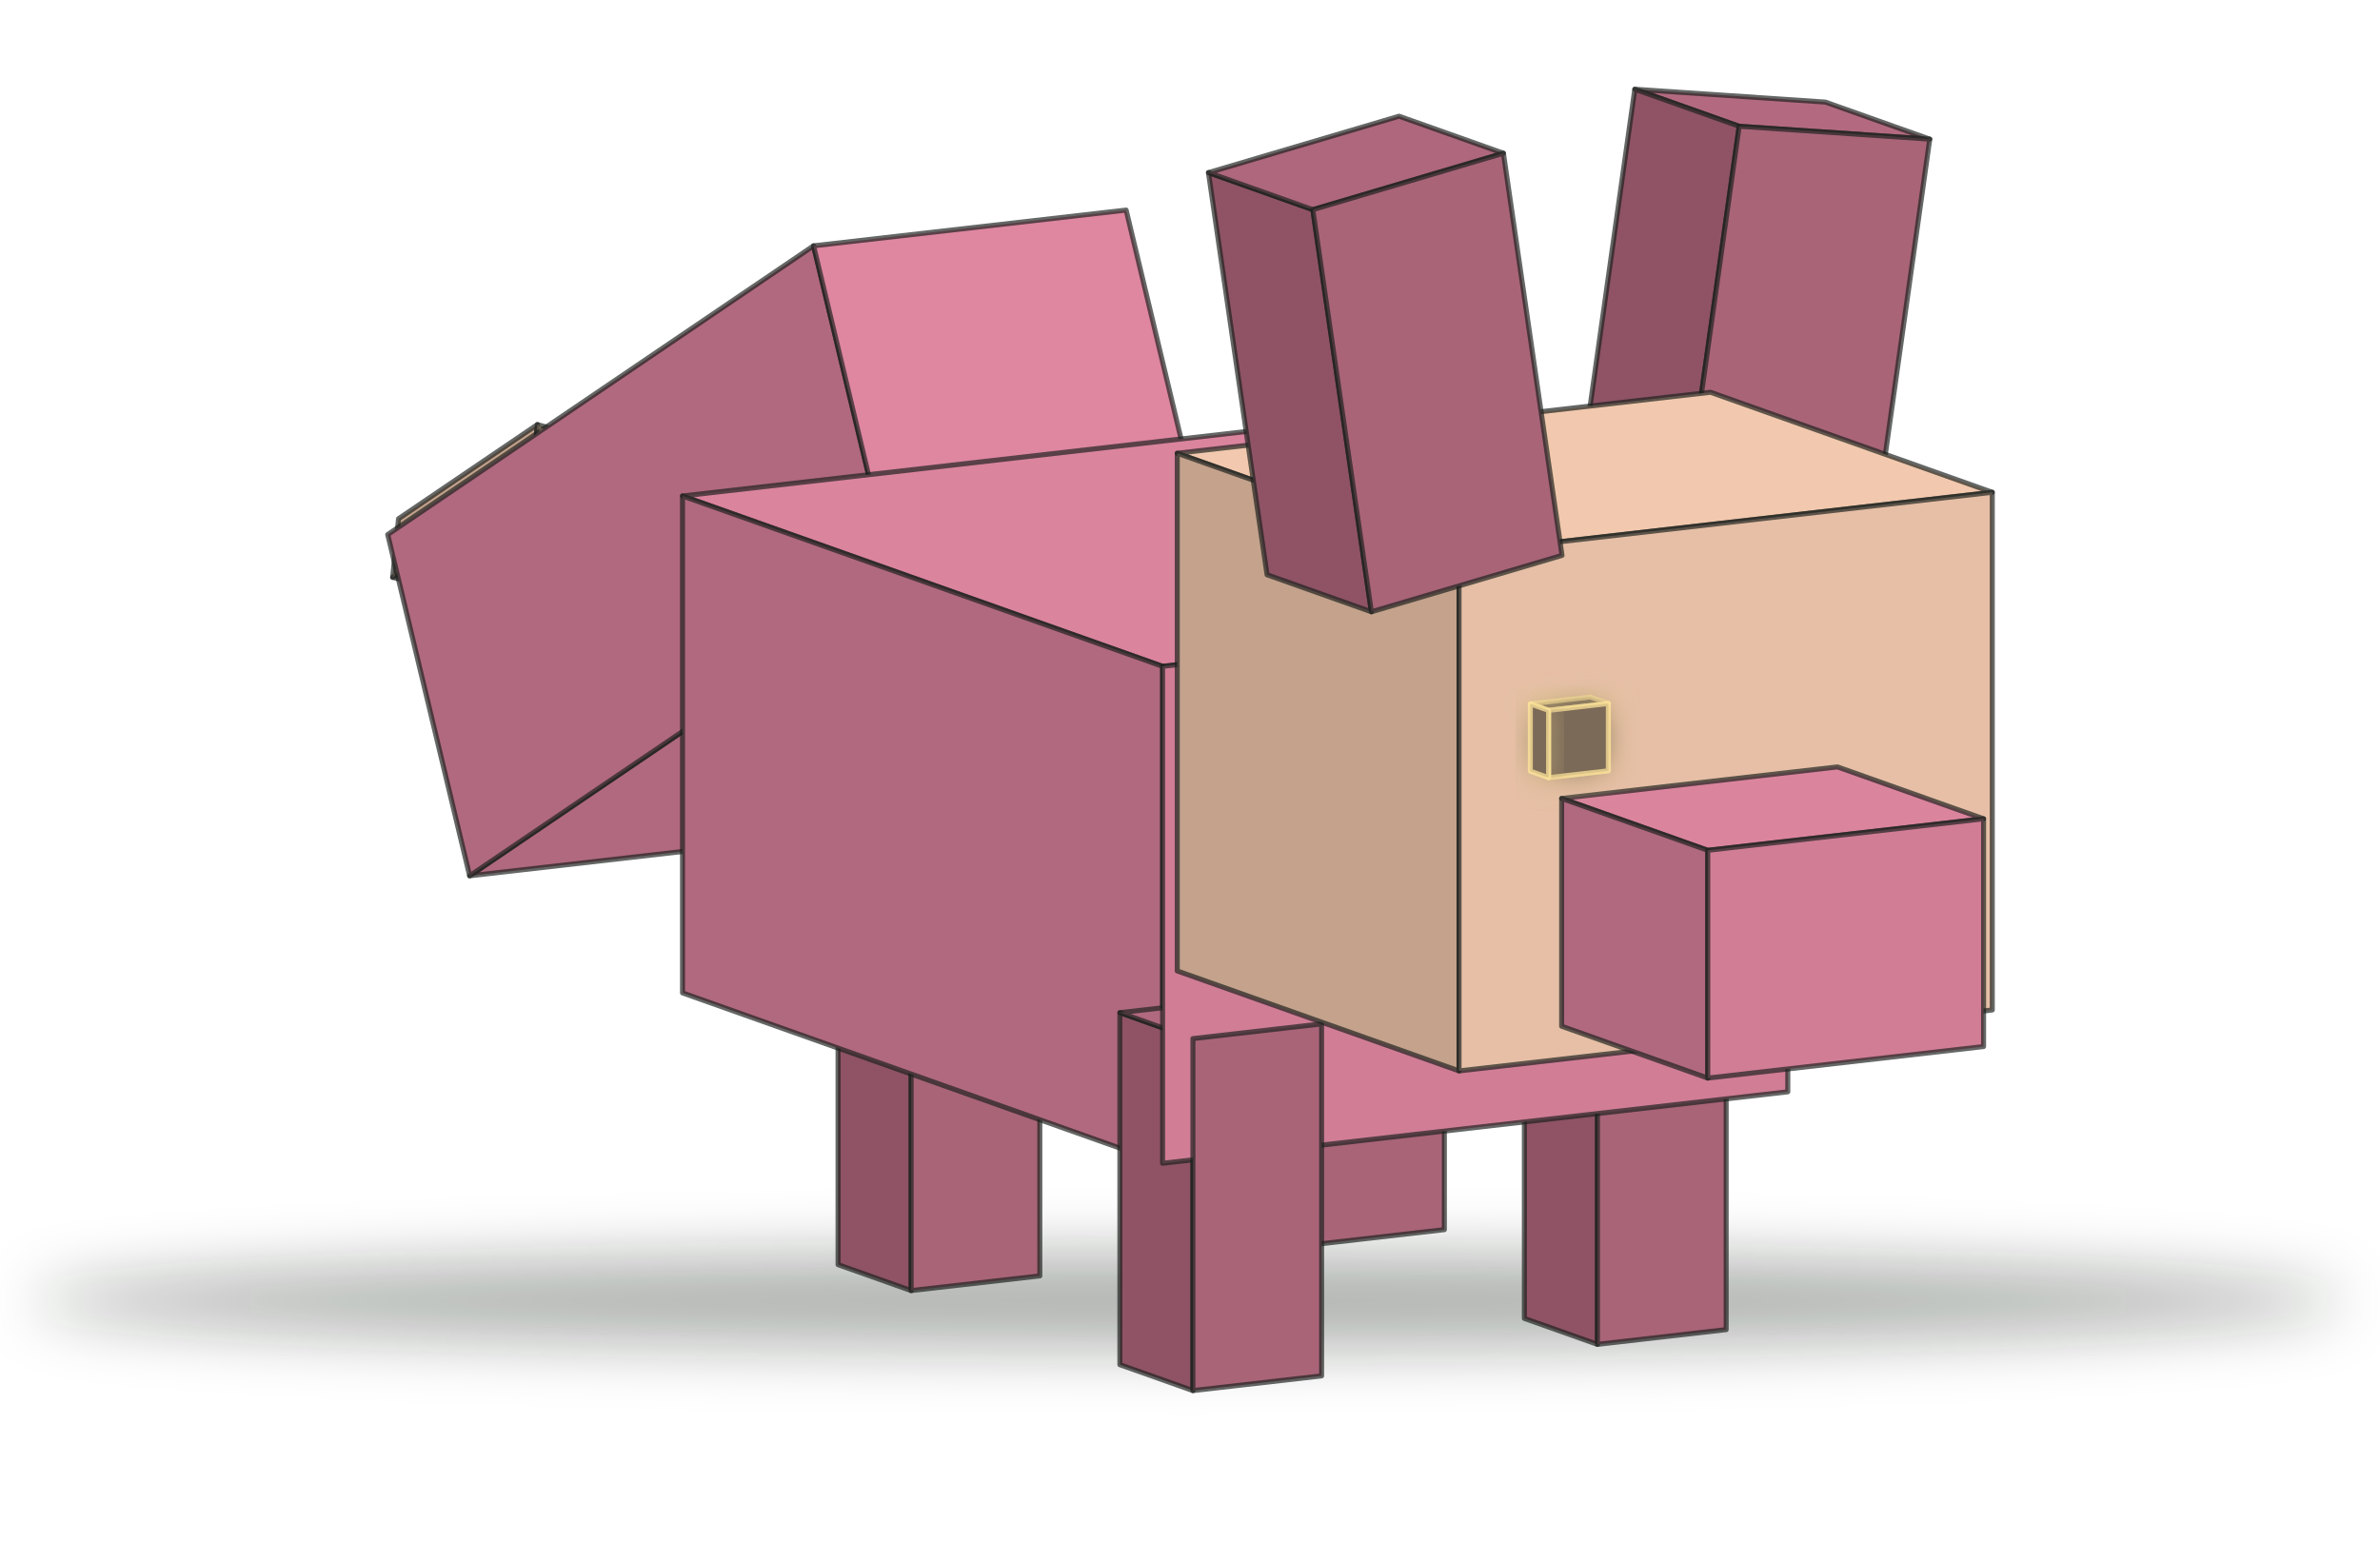
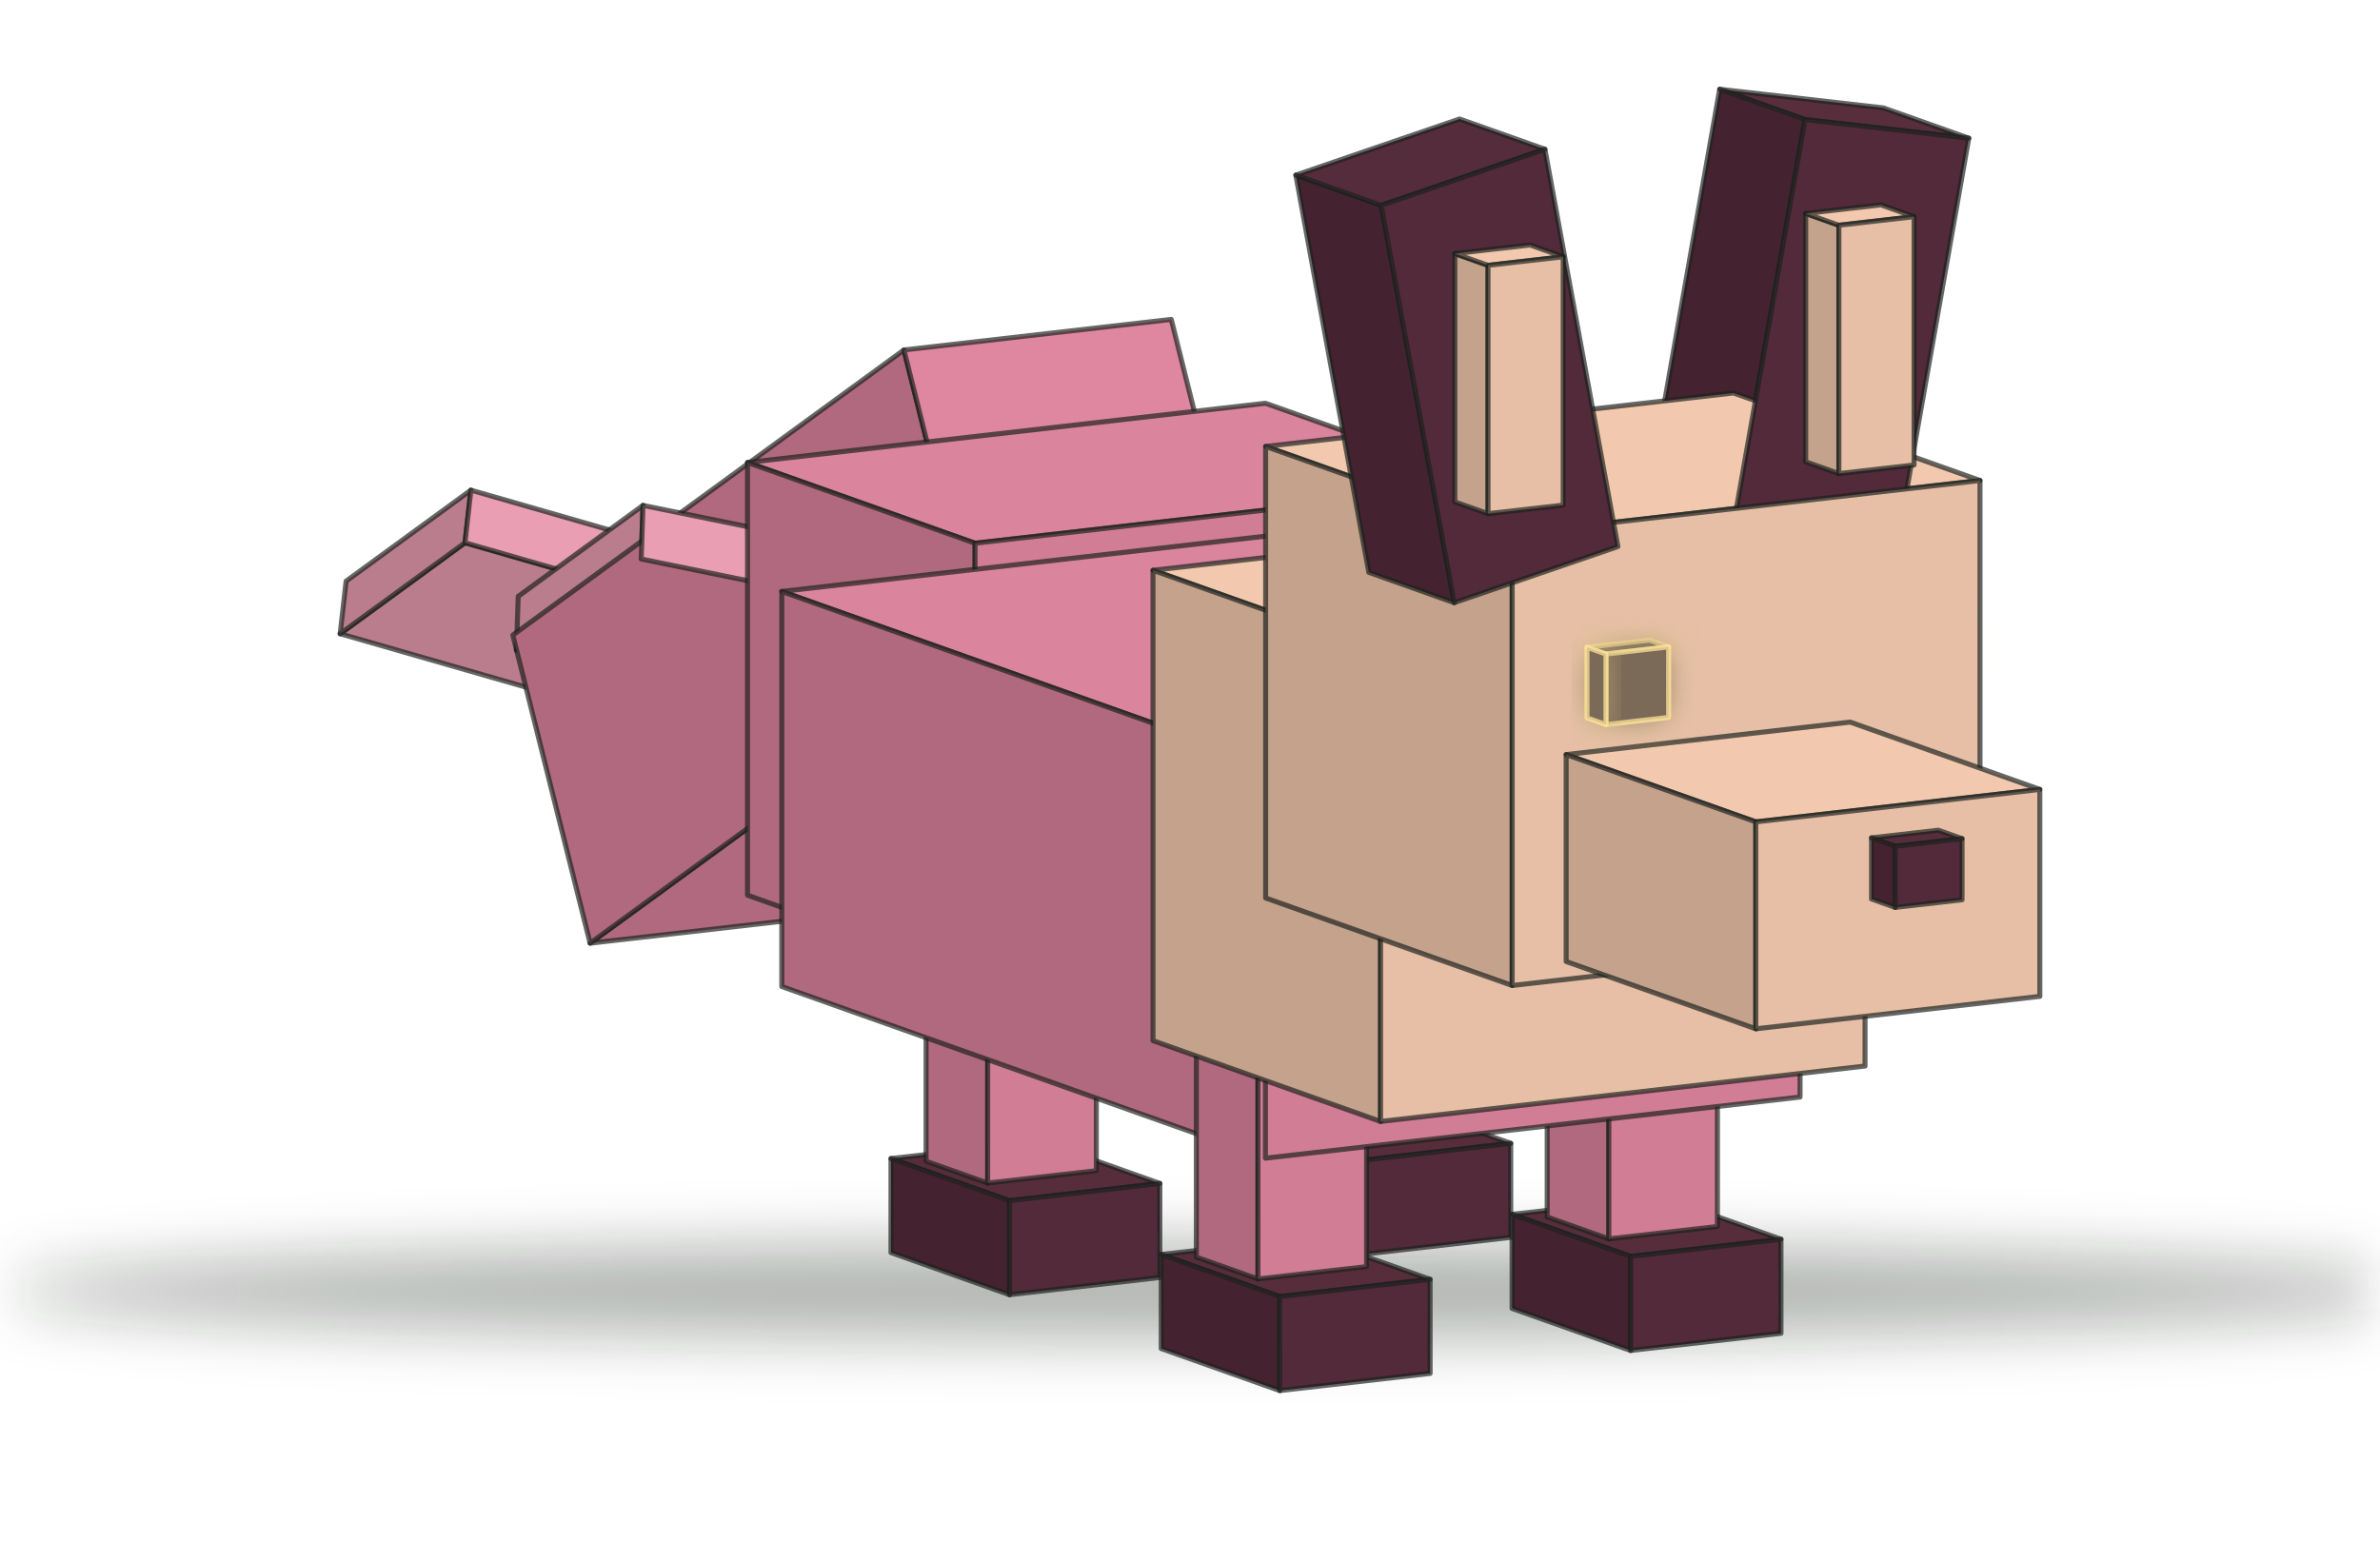
<svg xmlns="http://www.w3.org/2000/svg" width="640" height="420" viewBox="0 0 640 420" role="img" aria-labelledby="portrait-title">
  <defs>
    <filter id="portrait-glow" x="-80%" y="-80%" width="260%" height="260%">
      <feGaussianBlur stdDeviation="4" result="blur" />
      <feMerge>
        <feMergeNode in="blur" />
        <feMergeNode in="SourceGraphic" />
      </feMerge>
    </filter>
    <filter id="portrait-shadow" x="-40%" y="-80%" width="180%" height="260%">
      <feGaussianBlur stdDeviation="8" />
    </filter>
  </defs>
-   <ellipse cx="319.46" cy="349.88" rx="310.67" ry="13" fill="#0c120f" opacity=".32" filter="url(#portrait-shadow)" />
+   <ellipse cx="329.76" cy="347.27" rx="329.08" ry="13" fill="#0c120f" opacity=".32" filter="url(#portrait-shadow)" />
  <g>
-     <polygon points="252.35,117.60 204.38,145.56 167.04,170.88 215.01,142.92" fill="#c4a28c" stroke="#1c211e" stroke-opacity=".68" stroke-width="1.35" stroke-linejoin="round" vector-effect="non-scaling-stroke" />
-     <polygon points="204.38,145.56 195.52,130.99 158.18,156.32 167.04,170.88" fill="#c4a28c" stroke="#1c211e" stroke-opacity=".68" stroke-width="1.35" stroke-linejoin="round" vector-effect="non-scaling-stroke" />
-     <polygon points="252.35,117.60 243.49,103.04 195.52,130.99 204.38,145.56" fill="#f6cdb1" stroke="#1c211e" stroke-opacity=".68" stroke-width="1.35" stroke-linejoin="round" vector-effect="non-scaling-stroke" />
-     <polygon points="201.40,145.73 142.93,129.94 105.59,155.27 164.06,171.06" fill="#c4a28c" stroke="#1c211e" stroke-opacity=".68" stroke-width="1.35" stroke-linejoin="round" vector-effect="non-scaling-stroke" />
-     <polygon points="308.62,110.83 260.65,138.79 223.31,164.12 271.28,136.16" fill="#c4a28c" stroke="#1c211e" stroke-opacity=".68" stroke-width="1.35" stroke-linejoin="round" vector-effect="non-scaling-stroke" />
-     <polygon points="142.93,129.94 144.51,114.19 107.17,139.51 105.59,155.27" fill="#c4a28c" stroke="#1c211e" stroke-opacity=".68" stroke-width="1.35" stroke-linejoin="round" vector-effect="non-scaling-stroke" />
-     <polygon points="324.86,148.29 240.80,157.90 126.29,235.55 210.35,225.94" fill="#b1697f" stroke="#1c211e" stroke-opacity=".68" stroke-width="1.35" stroke-linejoin="round" vector-effect="non-scaling-stroke" />
-     <polygon points="260.65,138.79 251.79,124.23 214.45,149.55 223.31,164.12" fill="#c4a28c" stroke="#1c211e" stroke-opacity=".68" stroke-width="1.35" stroke-linejoin="round" vector-effect="non-scaling-stroke" />
-     <polygon points="201.40,145.73 202.98,129.98 144.51,114.19 142.93,129.94" fill="#f6cdb1" stroke="#1c211e" stroke-opacity=".68" stroke-width="1.35" stroke-linejoin="round" vector-effect="non-scaling-stroke" />
-     <polygon points="240.80,157.90 218.77,66.11 104.26,143.76 126.29,235.55" fill="#b1697f" stroke="#1c211e" stroke-opacity=".68" stroke-width="1.35" stroke-linejoin="round" vector-effect="non-scaling-stroke" />
-     <polygon points="308.62,110.83 299.75,96.27 251.79,124.23 260.65,138.79" fill="#f6cdb1" stroke="#1c211e" stroke-opacity=".68" stroke-width="1.35" stroke-linejoin="round" vector-effect="non-scaling-stroke" />
-     <polygon points="324.86,148.29 302.83,56.50 218.77,66.11 240.80,157.90" fill="#df86a1" stroke="#1c211e" stroke-opacity=".68" stroke-width="1.35" stroke-linejoin="round" vector-effect="non-scaling-stroke" />
-     <polygon points="353.79,334.67 353.79,239.99 334.15,233.02 334.15,327.69" fill="#8f5365" stroke="#1c211e" stroke-opacity=".68" stroke-width="1.35" stroke-linejoin="round" vector-effect="non-scaling-stroke" />
-     <polygon points="388.40,236.04 368.76,229.06 334.15,233.02 353.79,239.99" fill="#b1697f" stroke="#1c211e" stroke-opacity=".68" stroke-width="1.35" stroke-linejoin="round" vector-effect="non-scaling-stroke" />
-     <polygon points="388.40,330.71 388.40,236.04 353.79,239.99 353.79,334.67" fill="#a96478" stroke="#1c211e" stroke-opacity=".68" stroke-width="1.35" stroke-linejoin="round" vector-effect="non-scaling-stroke" />
-     <polygon points="245.01,347.10 245.01,252.43 225.36,245.46 225.36,340.13" fill="#8f5365" stroke="#1c211e" stroke-opacity=".68" stroke-width="1.35" stroke-linejoin="round" vector-effect="non-scaling-stroke" />
-     <polygon points="279.62,248.47 259.98,241.50 225.36,245.46 245.01,252.43" fill="#b1697f" stroke="#1c211e" stroke-opacity=".68" stroke-width="1.35" stroke-linejoin="round" vector-effect="non-scaling-stroke" />
-     <polygon points="279.62,343.15 279.62,248.47 245.01,252.43 245.01,347.10" fill="#a96478" stroke="#1c211e" stroke-opacity=".68" stroke-width="1.35" stroke-linejoin="round" vector-effect="non-scaling-stroke" />
-     <polygon points="480.75,159.99 351.65,114.16 183.53,133.39 312.63,179.21" fill="#db849e" stroke="#1c211e" stroke-opacity=".68" stroke-width="1.35" stroke-linejoin="round" vector-effect="non-scaling-stroke" />
-     <polygon points="312.63,312.86 312.63,179.21 183.53,133.39 183.53,267.04" fill="#b1697f" stroke="#1c211e" stroke-opacity=".68" stroke-width="1.35" stroke-linejoin="round" vector-effect="non-scaling-stroke" />
-     <polygon points="429.56,361.56 429.56,266.89 409.92,259.92 409.92,354.59" fill="#8f5365" stroke="#1c211e" stroke-opacity=".68" stroke-width="1.35" stroke-linejoin="round" vector-effect="non-scaling-stroke" />
-     <polygon points="464.18,262.93 444.53,255.96 409.92,259.92 429.56,266.89" fill="#b1697f" stroke="#1c211e" stroke-opacity=".68" stroke-width="1.35" stroke-linejoin="round" vector-effect="non-scaling-stroke" />
-     <polygon points="464.18,357.60 464.18,262.93 429.56,266.89 429.56,361.56" fill="#a96478" stroke="#1c211e" stroke-opacity=".68" stroke-width="1.35" stroke-linejoin="round" vector-effect="non-scaling-stroke" />
-     <polygon points="320.78,374.00 320.78,279.33 301.14,272.35 301.14,367.03" fill="#8f5365" stroke="#1c211e" stroke-opacity=".68" stroke-width="1.35" stroke-linejoin="round" vector-effect="non-scaling-stroke" />
-     <polygon points="355.39,275.37 335.75,268.40 301.14,272.35 320.78,279.33" fill="#b1697f" stroke="#1c211e" stroke-opacity=".68" stroke-width="1.35" stroke-linejoin="round" vector-effect="non-scaling-stroke" />
-     <polygon points="480.75,293.64 480.75,159.99 312.63,179.21 312.63,312.86" fill="#d17d96" stroke="#1c211e" stroke-opacity=".68" stroke-width="1.35" stroke-linejoin="round" vector-effect="non-scaling-stroke" />
-     <polygon points="355.39,370.04 355.39,275.37 320.78,279.33 320.78,374.00" fill="#a96478" stroke="#1c211e" stroke-opacity=".68" stroke-width="1.35" stroke-linejoin="round" vector-effect="non-scaling-stroke" />
-     <polygon points="518.93,37.42 490.87,27.46 439.61,24.00 467.68,33.96" fill="#b36a80" stroke="#1c211e" stroke-opacity=".68" stroke-width="1.35" stroke-linejoin="round" vector-effect="non-scaling-stroke" />
-     <polygon points="451.92,145.72 467.68,33.96 439.61,24.00 423.86,135.76" fill="#8f5365" stroke="#1c211e" stroke-opacity=".68" stroke-width="1.35" stroke-linejoin="round" vector-effect="non-scaling-stroke" />
-     <polygon points="503.18,149.18 518.93,37.42 467.68,33.96 451.92,145.72" fill="#a96478" stroke="#1c211e" stroke-opacity=".68" stroke-width="1.35" stroke-linejoin="round" vector-effect="non-scaling-stroke" />
-     <polygon points="535.74,132.40 459.97,105.50 316.57,121.90 392.35,148.80" fill="#f2c9ae" stroke="#1c211e" stroke-opacity=".68" stroke-width="1.35" stroke-linejoin="round" vector-effect="non-scaling-stroke" />
-     <polygon points="392.35,288.02 392.35,148.80 316.57,121.90 316.57,261.13" fill="#c4a28c" stroke="#1c211e" stroke-opacity=".68" stroke-width="1.35" stroke-linejoin="round" vector-effect="non-scaling-stroke" />
-     <polygon points="516.56,179.60 511.65,177.86 495.58,179.69 500.49,181.44" fill="#7c6a59" stroke="#ffe59a" stroke-opacity=".74" stroke-width="1.35" stroke-linejoin="round" vector-effect="non-scaling-stroke" filter="url(#portrait-glow)" />
-     <polygon points="516.56,197.70 516.56,179.60 500.49,181.44 500.49,199.54" fill="#7c6a59" stroke="#ffe59a" stroke-opacity=".74" stroke-width="1.35" stroke-linejoin="round" vector-effect="non-scaling-stroke" filter="url(#portrait-glow)" />
-     <polygon points="500.49,199.54 500.49,181.44 495.58,179.69 495.58,197.79" fill="#7c6a59" stroke="#ffe59a" stroke-opacity=".74" stroke-width="1.35" stroke-linejoin="round" vector-effect="non-scaling-stroke" filter="url(#portrait-glow)" />
-     <polygon points="368.78,164.54 353.03,56.39 324.96,46.42 340.72,154.58" fill="#8f5365" stroke="#1c211e" stroke-opacity=".68" stroke-width="1.35" stroke-linejoin="round" vector-effect="non-scaling-stroke" />
-     <polygon points="404.28,41.21 376.22,31.25 324.96,46.42 353.03,56.39" fill="#ae677d" stroke="#1c211e" stroke-opacity=".68" stroke-width="1.35" stroke-linejoin="round" vector-effect="non-scaling-stroke" />
-     <polygon points="535.74,271.63 535.74,132.40 392.35,148.80 392.35,288.02" fill="#e6bfa6" stroke="#1c211e" stroke-opacity=".68" stroke-width="1.35" stroke-linejoin="round" vector-effect="non-scaling-stroke" />
-     <polygon points="420.04,149.37 404.28,41.21 353.03,56.39 368.78,164.54" fill="#a96478" stroke="#1c211e" stroke-opacity=".68" stroke-width="1.35" stroke-linejoin="round" vector-effect="non-scaling-stroke" />
-     <polygon points="533.40,220.21 494.11,206.26 419.94,214.74 459.23,228.69" fill="#db849e" stroke="#1c211e" stroke-opacity=".68" stroke-width="1.35" stroke-linejoin="round" vector-effect="non-scaling-stroke" />
-     <polygon points="432.50,189.21 427.59,187.47 411.52,189.31 416.43,191.05" fill="#7c6a59" stroke="#ffe59a" stroke-opacity=".74" stroke-width="1.35" stroke-linejoin="round" vector-effect="non-scaling-stroke" filter="url(#portrait-glow)" />
-     <polygon points="432.50,207.31 432.50,189.21 416.43,191.05 416.43,209.15" fill="#7c6a59" stroke="#ffe59a" stroke-opacity=".74" stroke-width="1.35" stroke-linejoin="round" vector-effect="non-scaling-stroke" filter="url(#portrait-glow)" />
-     <polygon points="416.43,209.15 416.43,191.05 411.52,189.31 411.52,207.41" fill="#7c6a59" stroke="#ffe59a" stroke-opacity=".74" stroke-width="1.35" stroke-linejoin="round" vector-effect="non-scaling-stroke" filter="url(#portrait-glow)" />
-     <polygon points="459.23,289.95 459.23,228.69 419.94,214.74 419.94,276.00" fill="#b1697f" stroke="#1c211e" stroke-opacity=".68" stroke-width="1.35" stroke-linejoin="round" vector-effect="non-scaling-stroke" />
-     <polygon points="533.40,281.47 533.40,220.21 459.23,228.69 459.23,289.95" fill="#d17d96" stroke="#1c211e" stroke-opacity=".68" stroke-width="1.35" stroke-linejoin="round" vector-effect="non-scaling-stroke" />
+     <polygon points="254.21,126.32 203.75,160.71 170.19,185.19 220.64,150.80" fill="#c4a28c" stroke="#1c211e" stroke-opacity=".68" stroke-width="1.35" stroke-linejoin="round" vector-effect="non-scaling-stroke" />
+     <polygon points="203.75,160.71 194.91,147.99 161.34,172.46 170.19,185.19" fill="#c4a28c" stroke="#1c211e" stroke-opacity=".68" stroke-width="1.35" stroke-linejoin="round" vector-effect="non-scaling-stroke" />
+     <polygon points="254.21,126.32 245.36,113.60 194.91,147.99 203.75,160.71" fill="#f7cdb2" stroke="#1c211e" stroke-opacity=".68" stroke-width="1.35" stroke-linejoin="round" vector-effect="non-scaling-stroke" />
+     <polygon points="288.88,132.13 235.29,161.67 201.72,186.14 255.31,156.60" fill="#c4a28c" stroke="#1c211e" stroke-opacity=".68" stroke-width="1.35" stroke-linejoin="round" vector-effect="non-scaling-stroke" />
+     <polygon points="189.80,164.60 125.04,145.97 91.47,170.45 156.23,189.08" fill="#ba7d8e" stroke="#1c211e" stroke-opacity=".68" stroke-width="1.35" stroke-linejoin="round" vector-effect="non-scaling-stroke" />
+     <polygon points="235.29,161.67 227.34,148.39 193.77,172.87 201.72,186.14" fill="#c4a28c" stroke="#1c211e" stroke-opacity=".68" stroke-width="1.35" stroke-linejoin="round" vector-effect="non-scaling-stroke" />
+     <polygon points="125.04,145.97 126.63,131.82 93.07,156.29 91.47,170.45" fill="#ba7d8e" stroke="#1c211e" stroke-opacity=".68" stroke-width="1.35" stroke-linejoin="round" vector-effect="non-scaling-stroke" />
+     <polygon points="288.88,132.13 280.93,118.86 227.34,148.39 235.29,161.67" fill="#f7cdb2" stroke="#1c211e" stroke-opacity=".68" stroke-width="1.35" stroke-linejoin="round" vector-effect="non-scaling-stroke" />
+     <polygon points="189.80,164.60 191.39,150.45 126.63,131.82 125.04,145.97" fill="#ea9eb4" stroke="#1c211e" stroke-opacity=".68" stroke-width="1.35" stroke-linejoin="round" vector-effect="non-scaling-stroke" />
+     <polygon points="323.36,137.99 266.97,162.48 233.41,186.96 289.79,162.46" fill="#c4a28c" stroke="#1c211e" stroke-opacity=".68" stroke-width="1.35" stroke-linejoin="round" vector-effect="non-scaling-stroke" />
+     <polygon points="237.58,163.64 172.43,150.34 138.87,174.82 204.01,188.11" fill="#ba7d8e" stroke="#1c211e" stroke-opacity=".68" stroke-width="1.35" stroke-linejoin="round" vector-effect="non-scaling-stroke" />
+     <polygon points="335.74,168.77 263.86,176.99 158.68,253.67 230.56,245.45" fill="#b1697f" stroke="#1c211e" stroke-opacity=".68" stroke-width="1.35" stroke-linejoin="round" vector-effect="non-scaling-stroke" />
+     <polygon points="172.43,150.34 172.91,135.92 139.35,160.39 138.87,174.82" fill="#ba7d8e" stroke="#1c211e" stroke-opacity=".68" stroke-width="1.35" stroke-linejoin="round" vector-effect="non-scaling-stroke" />
+     <polygon points="266.97,162.48 259.96,148.75 226.40,173.22 233.41,186.96" fill="#c4a28c" stroke="#1c211e" stroke-opacity=".68" stroke-width="1.35" stroke-linejoin="round" vector-effect="non-scaling-stroke" />
+     <polygon points="263.86,176.99 243.07,94.12 137.90,170.81 158.68,253.67" fill="#b1697f" stroke="#1c211e" stroke-opacity=".68" stroke-width="1.35" stroke-linejoin="round" vector-effect="non-scaling-stroke" />
+     <polygon points="323.36,137.99 316.35,124.25 259.96,148.75 266.97,162.48" fill="#f7cdb2" stroke="#1c211e" stroke-opacity=".68" stroke-width="1.35" stroke-linejoin="round" vector-effect="non-scaling-stroke" />
+     <polygon points="237.58,163.64 238.06,149.21 172.91,135.92 172.43,150.34" fill="#ea9eb4" stroke="#1c211e" stroke-opacity=".68" stroke-width="1.35" stroke-linejoin="round" vector-effect="non-scaling-stroke" />
+     <polygon points="406.25,307.49 374.37,296.18 333.94,300.80 365.81,312.12" fill="#572d3c" stroke="#1c211e" stroke-opacity=".68" stroke-width="1.35" stroke-linejoin="round" vector-effect="non-scaling-stroke" />
+     <polygon points="335.74,168.77 314.96,85.90 243.07,94.12 263.86,176.99" fill="#df86a1" stroke="#1c211e" stroke-opacity=".68" stroke-width="1.35" stroke-linejoin="round" vector-effect="non-scaling-stroke" />
+     <polygon points="389.16,238.28 372.58,232.40 343.38,235.74 359.95,241.62" fill="#db849e" stroke="#1c211e" stroke-opacity=".68" stroke-width="1.35" stroke-linejoin="round" vector-effect="non-scaling-stroke" />
+     <polygon points="359.95,307.40 359.95,241.62 343.38,235.74 343.38,301.52" fill="#b1697f" stroke="#1c211e" stroke-opacity=".68" stroke-width="1.35" stroke-linejoin="round" vector-effect="non-scaling-stroke" />
+     <polygon points="365.81,337.42 365.81,312.12 333.94,300.80 333.94,326.10" fill="#45222f" stroke="#1c211e" stroke-opacity=".68" stroke-width="1.35" stroke-linejoin="round" vector-effect="non-scaling-stroke" />
+     <polygon points="389.16,304.06 389.16,238.28 359.95,241.62 359.95,307.40" fill="#d17d96" stroke="#1c211e" stroke-opacity=".68" stroke-width="1.35" stroke-linejoin="round" vector-effect="non-scaling-stroke" />
+     <polygon points="401.48,130.18 340.28,108.45 201.01,124.38 262.20,146.10" fill="#db849e" stroke="#1c211e" stroke-opacity=".68" stroke-width="1.35" stroke-linejoin="round" vector-effect="non-scaling-stroke" />
+     <polygon points="406.25,332.79 406.25,307.49 365.81,312.12 365.81,337.42" fill="#522a39" stroke="#1c211e" stroke-opacity=".68" stroke-width="1.35" stroke-linejoin="round" vector-effect="non-scaling-stroke" />
+     <polygon points="262.20,262.48 262.20,146.10 201.01,124.38 201.01,240.76" fill="#b1697f" stroke="#1c211e" stroke-opacity=".68" stroke-width="1.35" stroke-linejoin="round" vector-effect="non-scaling-stroke" />
+     <polygon points="311.90,318.28 280.02,306.97 239.59,311.59 271.46,322.91" fill="#572d3c" stroke="#1c211e" stroke-opacity=".68" stroke-width="1.35" stroke-linejoin="round" vector-effect="non-scaling-stroke" />
+     <polygon points="294.81,249.07 278.23,243.19 249.03,246.53 265.60,252.41" fill="#db849e" stroke="#1c211e" stroke-opacity=".68" stroke-width="1.35" stroke-linejoin="round" vector-effect="non-scaling-stroke" />
+     <polygon points="265.60,318.19 265.60,252.41 249.03,246.53 249.03,312.31" fill="#b1697f" stroke="#1c211e" stroke-opacity=".68" stroke-width="1.35" stroke-linejoin="round" vector-effect="non-scaling-stroke" />
+     <polygon points="271.46,348.21 271.46,322.91 239.59,311.59 239.59,336.89" fill="#45222f" stroke="#1c211e" stroke-opacity=".68" stroke-width="1.35" stroke-linejoin="round" vector-effect="non-scaling-stroke" />
+     <polygon points="401.48,246.56 401.48,130.18 262.20,146.10 262.20,262.48" fill="#d17d96" stroke="#1c211e" stroke-opacity=".68" stroke-width="1.35" stroke-linejoin="round" vector-effect="non-scaling-stroke" />
+     <polygon points="294.81,314.85 294.81,249.07 265.60,252.41 265.60,318.19" fill="#d17d96" stroke="#1c211e" stroke-opacity=".68" stroke-width="1.35" stroke-linejoin="round" vector-effect="non-scaling-stroke" />
+     <polygon points="311.90,343.58 311.90,318.28 271.46,322.91 271.46,348.21" fill="#522a39" stroke="#1c211e" stroke-opacity=".68" stroke-width="1.35" stroke-linejoin="round" vector-effect="non-scaling-stroke" />
+     <polygon points="484.05,188.79 354.00,142.63 210.23,159.07 340.28,205.23" fill="#db849e" stroke="#1c211e" stroke-opacity=".68" stroke-width="1.35" stroke-linejoin="round" vector-effect="non-scaling-stroke" />
+     <polygon points="478.92,333.29 447.04,321.98 406.61,326.60 438.48,337.91" fill="#572d3c" stroke="#1c211e" stroke-opacity=".68" stroke-width="1.35" stroke-linejoin="round" vector-effect="non-scaling-stroke" />
+     <polygon points="340.28,311.49 340.28,205.23 210.23,159.07 210.23,265.33" fill="#b1697f" stroke="#1c211e" stroke-opacity=".68" stroke-width="1.35" stroke-linejoin="round" vector-effect="non-scaling-stroke" />
+     <polygon points="461.83,264.08 445.25,258.19 416.05,261.53 432.63,267.42" fill="#db849e" stroke="#1c211e" stroke-opacity=".68" stroke-width="1.35" stroke-linejoin="round" vector-effect="non-scaling-stroke" />
+     <polygon points="432.63,333.20 432.63,267.42 416.05,261.53 416.05,327.31" fill="#b1697f" stroke="#1c211e" stroke-opacity=".68" stroke-width="1.35" stroke-linejoin="round" vector-effect="non-scaling-stroke" />
+     <polygon points="438.48,363.21 438.48,337.91 406.61,326.60 406.61,351.90" fill="#45222f" stroke="#1c211e" stroke-opacity=".68" stroke-width="1.35" stroke-linejoin="round" vector-effect="non-scaling-stroke" />
+     <polygon points="461.83,329.86 461.83,264.08 432.63,267.42 432.63,333.20" fill="#d17d96" stroke="#1c211e" stroke-opacity=".68" stroke-width="1.35" stroke-linejoin="round" vector-effect="non-scaling-stroke" />
+     <polygon points="478.92,358.59 478.92,333.29 438.48,337.91 438.48,363.21" fill="#522a39" stroke="#1c211e" stroke-opacity=".68" stroke-width="1.35" stroke-linejoin="round" vector-effect="non-scaling-stroke" />
+     <polygon points="384.57,344.08 352.70,332.76 312.26,337.39 344.14,348.70" fill="#572d3c" stroke="#1c211e" stroke-opacity=".68" stroke-width="1.35" stroke-linejoin="round" vector-effect="non-scaling-stroke" />
+     <polygon points="367.48,274.87 350.91,268.98 321.70,272.32 338.28,278.20" fill="#db849e" stroke="#1c211e" stroke-opacity=".68" stroke-width="1.35" stroke-linejoin="round" vector-effect="non-scaling-stroke" />
+     <polygon points="338.28,343.98 338.28,278.20 321.70,272.32 321.70,338.10" fill="#b1697f" stroke="#1c211e" stroke-opacity=".68" stroke-width="1.35" stroke-linejoin="round" vector-effect="non-scaling-stroke" />
+     <polygon points="344.14,374.00 344.14,348.70 312.26,337.39 312.26,362.69" fill="#45222f" stroke="#1c211e" stroke-opacity=".68" stroke-width="1.35" stroke-linejoin="round" vector-effect="non-scaling-stroke" />
+     <polygon points="367.48,340.65 367.48,274.87 338.28,278.20 338.28,343.98" fill="#d17d96" stroke="#1c211e" stroke-opacity=".68" stroke-width="1.35" stroke-linejoin="round" vector-effect="non-scaling-stroke" />
+     <polygon points="484.05,295.05 484.05,188.79 340.28,205.23 340.28,311.49" fill="#d17d96" stroke="#1c211e" stroke-opacity=".68" stroke-width="1.35" stroke-linejoin="round" vector-effect="non-scaling-stroke" />
+     <polygon points="384.57,369.38 384.57,344.08 344.14,348.70 344.14,374.00" fill="#522a39" stroke="#1c211e" stroke-opacity=".68" stroke-width="1.35" stroke-linejoin="round" vector-effect="non-scaling-stroke" />
+     <polygon points="501.53,160.21 440.34,138.49 310.05,153.38 371.24,175.11" fill="#f2c9ae" stroke="#1c211e" stroke-opacity=".68" stroke-width="1.35" stroke-linejoin="round" vector-effect="non-scaling-stroke" />
+     <polygon points="371.24,301.61 371.24,175.11 310.05,153.38 310.05,279.88" fill="#c4a28c" stroke="#1c211e" stroke-opacity=".68" stroke-width="1.35" stroke-linejoin="round" vector-effect="non-scaling-stroke" />
+     <polygon points="501.53,286.71 501.53,160.21 371.24,175.11 371.24,301.61" fill="#e6bfa6" stroke="#1c211e" stroke-opacity=".68" stroke-width="1.35" stroke-linejoin="round" vector-effect="non-scaling-stroke" />
+     <polygon points="529.42,37.16 506.47,29.02 462.44,24.00 485.39,32.15" fill="#582e3d" stroke="#1c211e" stroke-opacity=".68" stroke-width="1.35" stroke-linejoin="round" vector-effect="non-scaling-stroke" />
+     <polygon points="465.75,143.49 485.39,32.15 462.44,24.00 442.80,135.35" fill="#45222f" stroke="#1c211e" stroke-opacity=".68" stroke-width="1.35" stroke-linejoin="round" vector-effect="non-scaling-stroke" />
+     <polygon points="532.44,129.22 466.14,105.69 340.34,120.07 406.64,143.60" fill="#f2c9ae" stroke="#1c211e" stroke-opacity=".68" stroke-width="1.35" stroke-linejoin="round" vector-effect="non-scaling-stroke" />
+     <polygon points="509.79,148.51 529.42,37.16 485.39,32.15 465.75,143.49" fill="#522a39" stroke="#1c211e" stroke-opacity=".68" stroke-width="1.35" stroke-linejoin="round" vector-effect="non-scaling-stroke" />
+     <polygon points="494.49,127.37 494.49,60.58 485.57,57.41 485.57,124.20" fill="#c4a28c" stroke="#1c211e" stroke-opacity=".68" stroke-width="1.35" stroke-linejoin="round" vector-effect="non-scaling-stroke" />
+     <polygon points="514.71,58.27 505.78,55.10 485.57,57.41 494.49,60.58" fill="#f2c9ae" stroke="#1c211e" stroke-opacity=".68" stroke-width="1.35" stroke-linejoin="round" vector-effect="non-scaling-stroke" />
+     <polygon points="514.71,125.06 514.71,58.27 494.49,60.58 494.49,127.37" fill="#e6bfa6" stroke="#1c211e" stroke-opacity=".68" stroke-width="1.35" stroke-linejoin="round" vector-effect="non-scaling-stroke" />
+     <polygon points="406.64,265.05 406.64,143.60 340.34,120.07 340.34,241.51" fill="#c4a28c" stroke="#1c211e" stroke-opacity=".68" stroke-width="1.35" stroke-linejoin="round" vector-effect="non-scaling-stroke" />
+     <polygon points="525.08,165.24 519.98,163.43 503.13,165.36 508.23,167.17" fill="#7c6a59" stroke="#ffe59a" stroke-opacity=".74" stroke-width="1.35" stroke-linejoin="round" vector-effect="non-scaling-stroke" filter="url(#portrait-glow)" />
+     <polygon points="525.08,184.22 525.08,165.24 508.23,167.17 508.23,186.15" fill="#7c6a59" stroke="#ffe59a" stroke-opacity=".74" stroke-width="1.35" stroke-linejoin="round" vector-effect="non-scaling-stroke" filter="url(#portrait-glow)" />
+     <polygon points="508.23,186.15 508.23,167.17 503.13,165.36 503.13,184.34" fill="#7c6a59" stroke="#ffe59a" stroke-opacity=".74" stroke-width="1.35" stroke-linejoin="round" vector-effect="non-scaling-stroke" filter="url(#portrait-glow)" />
+     <polygon points="532.44,250.66 532.44,129.22 406.64,143.60 406.64,265.05" fill="#e6bfa6" stroke="#1c211e" stroke-opacity=".68" stroke-width="1.35" stroke-linejoin="round" vector-effect="non-scaling-stroke" />
+     <polygon points="391.04,162.09 371.41,55.23 348.46,47.09 368.09,153.94" fill="#45222f" stroke="#1c211e" stroke-opacity=".68" stroke-width="1.35" stroke-linejoin="round" vector-effect="non-scaling-stroke" />
+     <polygon points="415.44,40.14 392.49,32.00 348.46,47.09 371.41,55.23" fill="#552c3b" stroke="#1c211e" stroke-opacity=".68" stroke-width="1.35" stroke-linejoin="round" vector-effect="non-scaling-stroke" />
+     <polygon points="435.07,147.00 415.44,40.14 371.41,55.23 391.04,162.09" fill="#522a39" stroke="#1c211e" stroke-opacity=".68" stroke-width="1.35" stroke-linejoin="round" vector-effect="non-scaling-stroke" />
+     <polygon points="400.14,138.16 400.14,71.36 391.22,68.20 391.22,134.99" fill="#c4a28c" stroke="#1c211e" stroke-opacity=".68" stroke-width="1.35" stroke-linejoin="round" vector-effect="non-scaling-stroke" />
+     <polygon points="420.36,69.05 411.44,65.89 391.22,68.20 400.14,71.36" fill="#f2c9ae" stroke="#1c211e" stroke-opacity=".68" stroke-width="1.35" stroke-linejoin="round" vector-effect="non-scaling-stroke" />
+     <polygon points="420.36,135.85 420.36,69.05 400.14,71.36 400.14,138.16" fill="#e6bfa6" stroke="#1c211e" stroke-opacity=".68" stroke-width="1.35" stroke-linejoin="round" vector-effect="non-scaling-stroke" />
+     <polygon points="548.53,212.31 497.53,194.21 421.15,202.94 472.15,221.04" fill="#f2c9ae" stroke="#1c211e" stroke-opacity=".68" stroke-width="1.35" stroke-linejoin="round" vector-effect="non-scaling-stroke" />
+     <polygon points="448.70,173.98 443.60,172.17 426.75,174.09 431.85,175.90" fill="#7c6a59" stroke="#ffe59a" stroke-opacity=".74" stroke-width="1.35" stroke-linejoin="round" vector-effect="non-scaling-stroke" filter="url(#portrait-glow)" />
+     <polygon points="448.70,192.95 448.70,173.98 431.85,175.90 431.85,194.88" fill="#7c6a59" stroke="#ffe59a" stroke-opacity=".74" stroke-width="1.35" stroke-linejoin="round" vector-effect="non-scaling-stroke" filter="url(#portrait-glow)" />
+     <polygon points="472.15,276.70 472.15,221.04 421.15,202.94 421.15,258.60" fill="#c4a28c" stroke="#1c211e" stroke-opacity=".68" stroke-width="1.35" stroke-linejoin="round" vector-effect="non-scaling-stroke" />
+     <polygon points="431.85,194.88 431.85,175.90 426.75,174.09 426.75,193.07" fill="#7c6a59" stroke="#ffe59a" stroke-opacity=".74" stroke-width="1.35" stroke-linejoin="round" vector-effect="non-scaling-stroke" filter="url(#portrait-glow)" />
+     <polygon points="548.53,267.97 548.53,212.31 472.15,221.04 472.15,276.70" fill="#e6bfa6" stroke="#1c211e" stroke-opacity=".68" stroke-width="1.35" stroke-linejoin="round" vector-effect="non-scaling-stroke" />
+     <polygon points="527.61,225.55 521.24,223.28 503.27,225.34 509.64,227.60" fill="#572d3c" stroke="#1c211e" stroke-opacity=".68" stroke-width="1.35" stroke-linejoin="round" vector-effect="non-scaling-stroke" />
+     <polygon points="509.64,244.05 509.64,227.60 503.27,225.34 503.27,241.78" fill="#45222f" stroke="#1c211e" stroke-opacity=".68" stroke-width="1.35" stroke-linejoin="round" vector-effect="non-scaling-stroke" />
+     <polygon points="527.61,241.99 527.61,225.55 509.64,227.60 509.64,244.05" fill="#522a39" stroke="#1c211e" stroke-opacity=".68" stroke-width="1.35" stroke-linejoin="round" vector-effect="non-scaling-stroke" />
  </g>
</svg>
